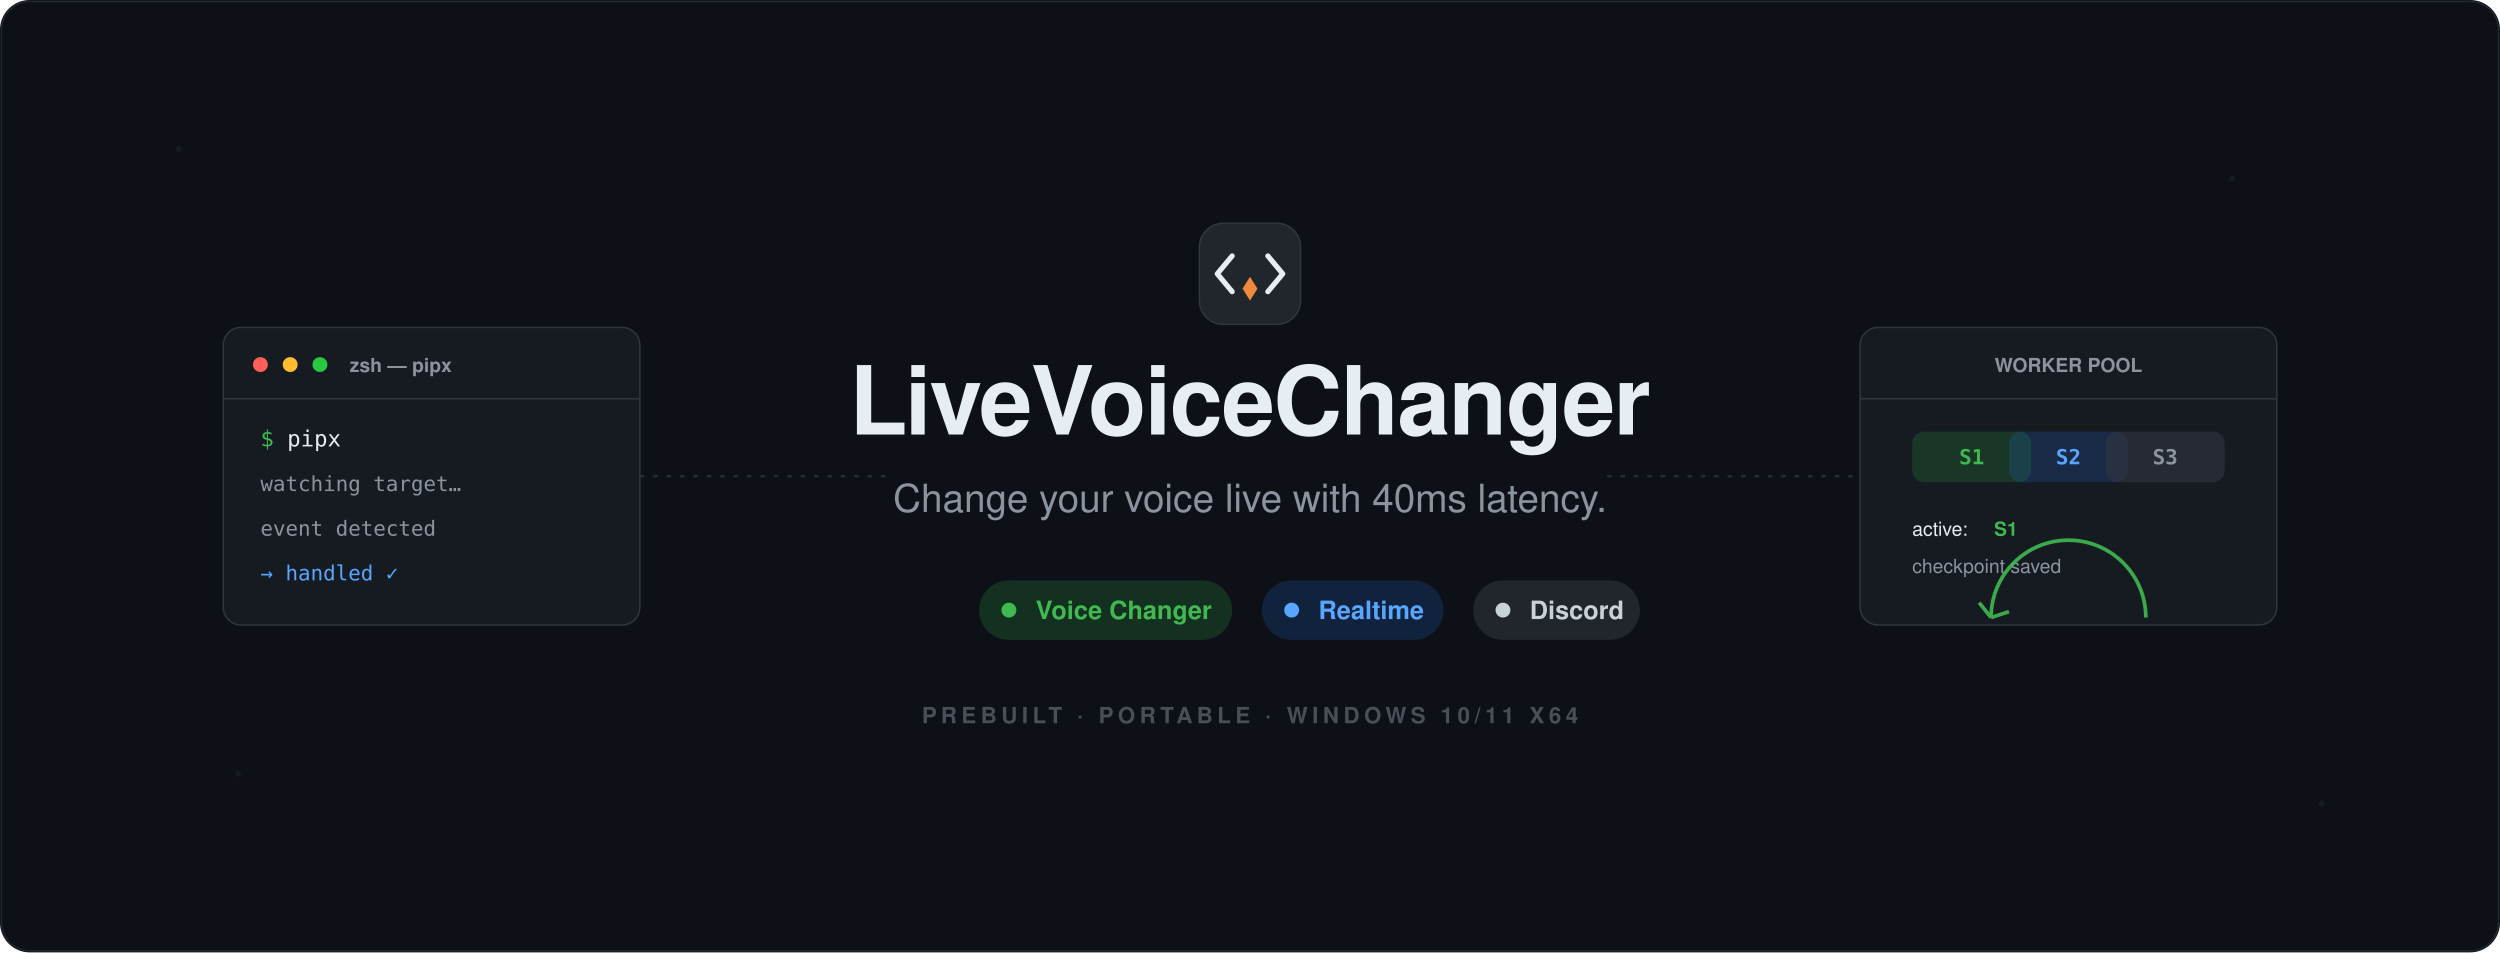
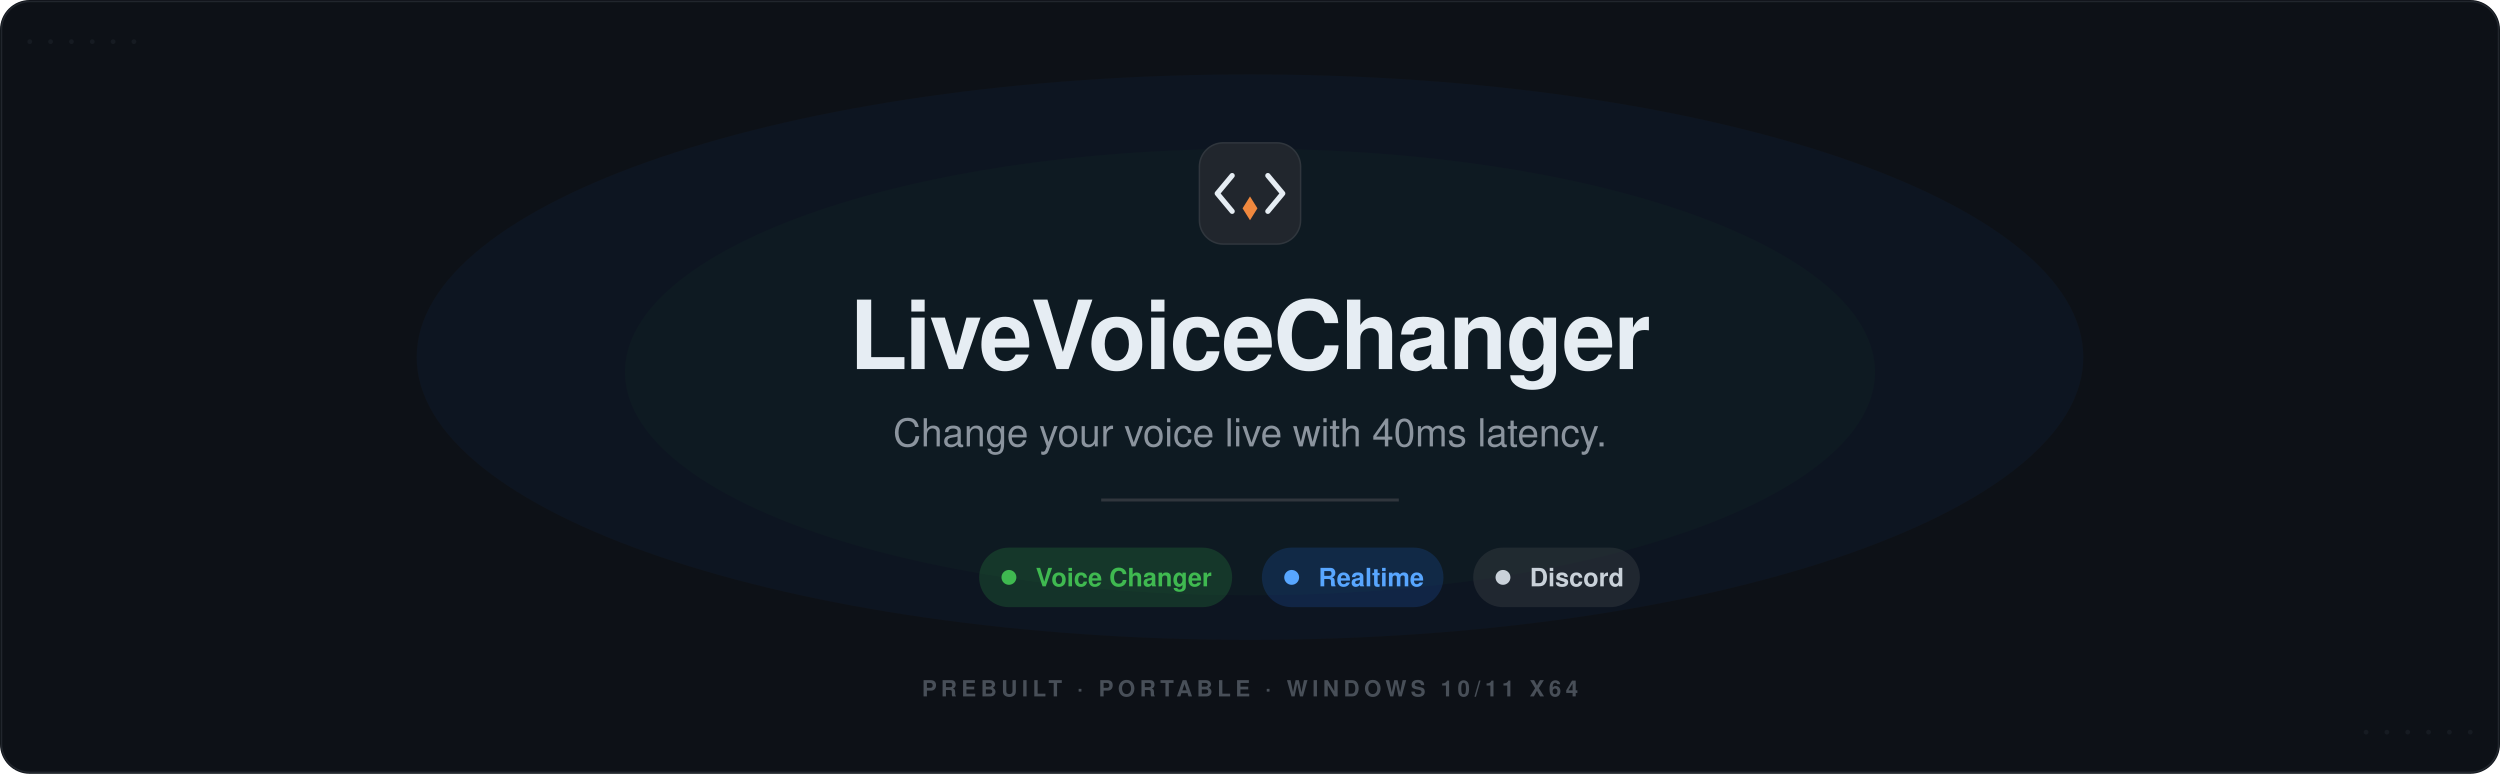
- <svg xmlns="http://www.w3.org/2000/svg" width="1680" height="640" viewBox="0 0 1680 640" fill="none" font-family="Segoe UI, Helvetica, Arial, sans-serif">
-   <rect width="1680" height="640" rx="20" fill="#0d1117" />
-   <rect x="1" y="1" width="1678" height="638" rx="19" fill="none" stroke="#21262d" />
+ <svg xmlns="http://www.w3.org/2000/svg" width="1680" height="520" viewBox="0 0 1680 520" fill="none" font-family="Segoe UI, Helvetica, Arial, sans-serif">
+   <rect width="1680" height="520" rx="20" fill="#0d1117" />
+   <rect x="1" y="1" width="1678" height="518" rx="19" fill="none" stroke="#21262d" />
+   <ellipse cx="840" cy="240" rx="560" ry="190" fill="#1f6feb" opacity="0.05" />
+   <ellipse cx="840" cy="250" rx="420" ry="150" fill="#238636" opacity="0.05" />
  <g fill="#161b22">
-     <circle cx="120" cy="100" r="2" />
-     <circle cx="1560" cy="540" r="2" />
-     <circle cx="1500" cy="120" r="2" />
-     <circle cx="160" cy="520" r="2" />
+     <circle cx="20" cy="28" r="1.6" />
+     <circle cx="34" cy="28" r="1.6" />
+     <circle cx="48" cy="28" r="1.6" />
+     <circle cx="62" cy="28" r="1.6" />
+     <circle cx="76" cy="28" r="1.6" />
+     <circle cx="90" cy="28" r="1.6" />
+     <circle cx="1660" cy="492" r="1.6" />
+     <circle cx="1646" cy="492" r="1.6" />
+     <circle cx="1632" cy="492" r="1.6" />
+     <circle cx="1618" cy="492" r="1.6" />
+     <circle cx="1604" cy="492" r="1.6" />
+     <circle cx="1590" cy="492" r="1.6" />
  </g>
  <g>
-     <rect x="150" y="220" width="280" height="200" rx="12" fill="#161b22" stroke="#30363d" />
-     <circle cx="175" cy="245" r="5" fill="#ff5f57" />
-     <circle cx="195" cy="245" r="5" fill="#febc2e" />
-     <circle cx="215" cy="245" r="5" fill="#28c840" />
-     <text x="235" y="250" fill="#8b949e" font-size="13" font-weight="600">zsh — pipx</text>
-     <line x1="150" y1="268" x2="430" y2="268" stroke="#30363d" />
-     <text x="175" y="300" font-family="Menlo, Consolas, monospace" font-size="15" fill="#3fb950">$</text>
-     <text x="193" y="300" font-family="Menlo, Consolas, monospace" font-size="15" fill="#e6edf3">pipx</text>
-     <text x="175" y="330" font-family="Menlo, Consolas, monospace" font-size="14" fill="#8b949e">watching target…</text>
-     <text x="175" y="360" font-family="Menlo, Consolas, monospace" font-size="14" fill="#8b949e">event detected</text>
-     <text x="175" y="390" font-family="Menlo, Consolas, monospace" font-size="14" fill="#58a6ff">→ handled ✓</text>
+     <rect x="806" y="96" width="68" height="68" rx="16" fill="#21262d" stroke="#30363d" />
+     <path d="M 828 118 l -10 12 l 10 12" stroke="#e6edf3" stroke-width="3.5" stroke-linecap="round" stroke-linejoin="round" fill="none" />
+     <path d="M 852 118 l 10 12 l -10 12" stroke="#e6edf3" stroke-width="3.5" stroke-linecap="round" stroke-linejoin="round" fill="none" />
+     <path d="M 840 132 l 5 8 l -5 8 l -5 -8 z" fill="#f0883e" />
  </g>
-   <g>
-     <rect x="1250" y="220" width="280" height="200" rx="12" fill="#161b22" stroke="#30363d" />
-     <text x="1390" y="250" text-anchor="middle" fill="#8b949e" font-size="13" font-weight="600">WORKER POOL</text>
-     <line x1="1250" y1="268" x2="1530" y2="268" stroke="#30363d" />
-     <rect x="1285" y="290" width="80" height="34" rx="8" fill="#238636" opacity="0.25" />
-     <text x="1325" y="312" text-anchor="middle" fill="#3fb950" font-size="14" font-weight="700" font-family="Menlo, Consolas, monospace">S1</text>
-     <rect x="1350" y="290" width="80" height="34" rx="8" fill="#1f6feb" opacity="0.18" />
-     <text x="1390" y="312" text-anchor="middle" fill="#58a6ff" font-size="14" font-weight="700" font-family="Menlo, Consolas, monospace">S2</text>
-     <rect x="1415" y="290" width="80" height="34" rx="8" fill="#30363d" opacity="0.6" />
-     <text x="1455" y="312" text-anchor="middle" fill="#8b949e" font-size="14" font-weight="700" font-family="Menlo, Consolas, monospace">S3</text>
-     <text x="1285" y="360" fill="#e6edf3" font-size="13">active:</text>
-     <text x="1340" y="360" fill="#3fb950" font-size="13" font-weight="700">S1</text>
-     <text x="1285" y="385" fill="#8b949e" font-size="13">checkpoint saved</text>
-     <g stroke="#3fb950" stroke-width="2.5" fill="none" opacity="0.9">
-       <path d="M 1338 415 A 44 44 0 1 1 1442 415" />
-       <path d="M 1338 415 l -8 -10 M 1338 415 l 12 -4" />
-     </g>
-   </g>
-   <g stroke="#30363d" stroke-width="1.5" stroke-dasharray="3 6" opacity="0.8">
-     <line x1="430" y1="320" x2="600" y2="320" />
-     <line x1="1080" y1="320" x2="1250" y2="320" />
-   </g>
-   <g>
-     <rect x="806" y="150" width="68" height="68" rx="16" fill="#21262d" stroke="#30363d" />
-     <path d="M 828 172 l -10 12 l 10 12" stroke="#e6edf3" stroke-width="3.5" stroke-linecap="round" stroke-linejoin="round" fill="none" />
-     <path d="M 852 172 l 10 12 l -10 12" stroke="#e6edf3" stroke-width="3.5" stroke-linecap="round" stroke-linejoin="round" fill="none" />
-     <path d="M 840 186 l 5 8 l -5 8 l -5 -8 z" fill="#f0883e" />
-   </g>
-   <text x="840" y="292" text-anchor="middle" fill="#e6edf3" font-size="64" font-weight="800" letter-spacing="-1">LiveVoiceChanger</text>
-   <text x="840" y="344" text-anchor="middle" fill="#8b949e" font-size="26" font-weight="500">Change your voice live with 40ms latency.</text>
-   <rect x="658" y="390" width="170" height="40" rx="20" fill="#2ea043" opacity="0.22" />
-   <circle cx="678" cy="410" r="5" fill="#3fb950" />
-   <text x="696" y="416" fill="#3fb950" font-size="17" font-weight="600">Voice Changer</text>
-   <rect x="848" y="390" width="122" height="40" rx="20" fill="#1f6feb" opacity="0.18" />
-   <circle cx="868" cy="410" r="5" fill="#58a6ff" />
-   <text x="886" y="416" fill="#58a6ff" font-size="17" font-weight="600">Realtime</text>
-   <rect x="990" y="390" width="112" height="40" rx="20" fill="#30363d" opacity="0.55" />
-   <circle cx="1010" cy="410" r="5" fill="#c9d1d9" />
-   <text x="1028" y="416" fill="#c9d1d9" font-size="17" font-weight="600">Discord</text>
-   <text x="840" y="486" text-anchor="middle" fill="#484f58" font-size="15" font-weight="600" letter-spacing="3">PREBUILT · PORTABLE · WINDOWS 10/11 X64</text>
+   <text x="840" y="248" text-anchor="middle" fill="#e6edf3" font-size="64" font-weight="800" letter-spacing="-1">LiveVoiceChanger</text>
+   <text x="840" y="300" text-anchor="middle" fill="#8b949e" font-size="26" font-weight="500">Change your voice live with 40ms latency.</text>
+   <line x1="740" y1="336" x2="940" y2="336" stroke="#30363d" stroke-width="2" />
+   <rect x="658" y="368" width="170" height="40" rx="20" fill="#2ea043" opacity="0.22" />
+   <circle cx="678" cy="388" r="5" fill="#3fb950" />
+   <text x="696" y="394" fill="#3fb950" font-size="17" font-weight="600">Voice Changer</text>
+   <rect x="848" y="368" width="122" height="40" rx="20" fill="#1f6feb" opacity="0.18" />
+   <circle cx="868" cy="388" r="5" fill="#58a6ff" />
+   <text x="886" y="394" fill="#58a6ff" font-size="17" font-weight="600">Realtime</text>
+   <rect x="990" y="368" width="112" height="40" rx="20" fill="#30363d" opacity="0.55" />
+   <circle cx="1010" cy="388" r="5" fill="#c9d1d9" />
+   <text x="1028" y="394" fill="#c9d1d9" font-size="17" font-weight="600">Discord</text>
+   <text x="840" y="468" text-anchor="middle" fill="#484f58" font-size="15" font-weight="600" letter-spacing="3">PREBUILT · PORTABLE · WINDOWS 10/11 X64</text>
</svg>
